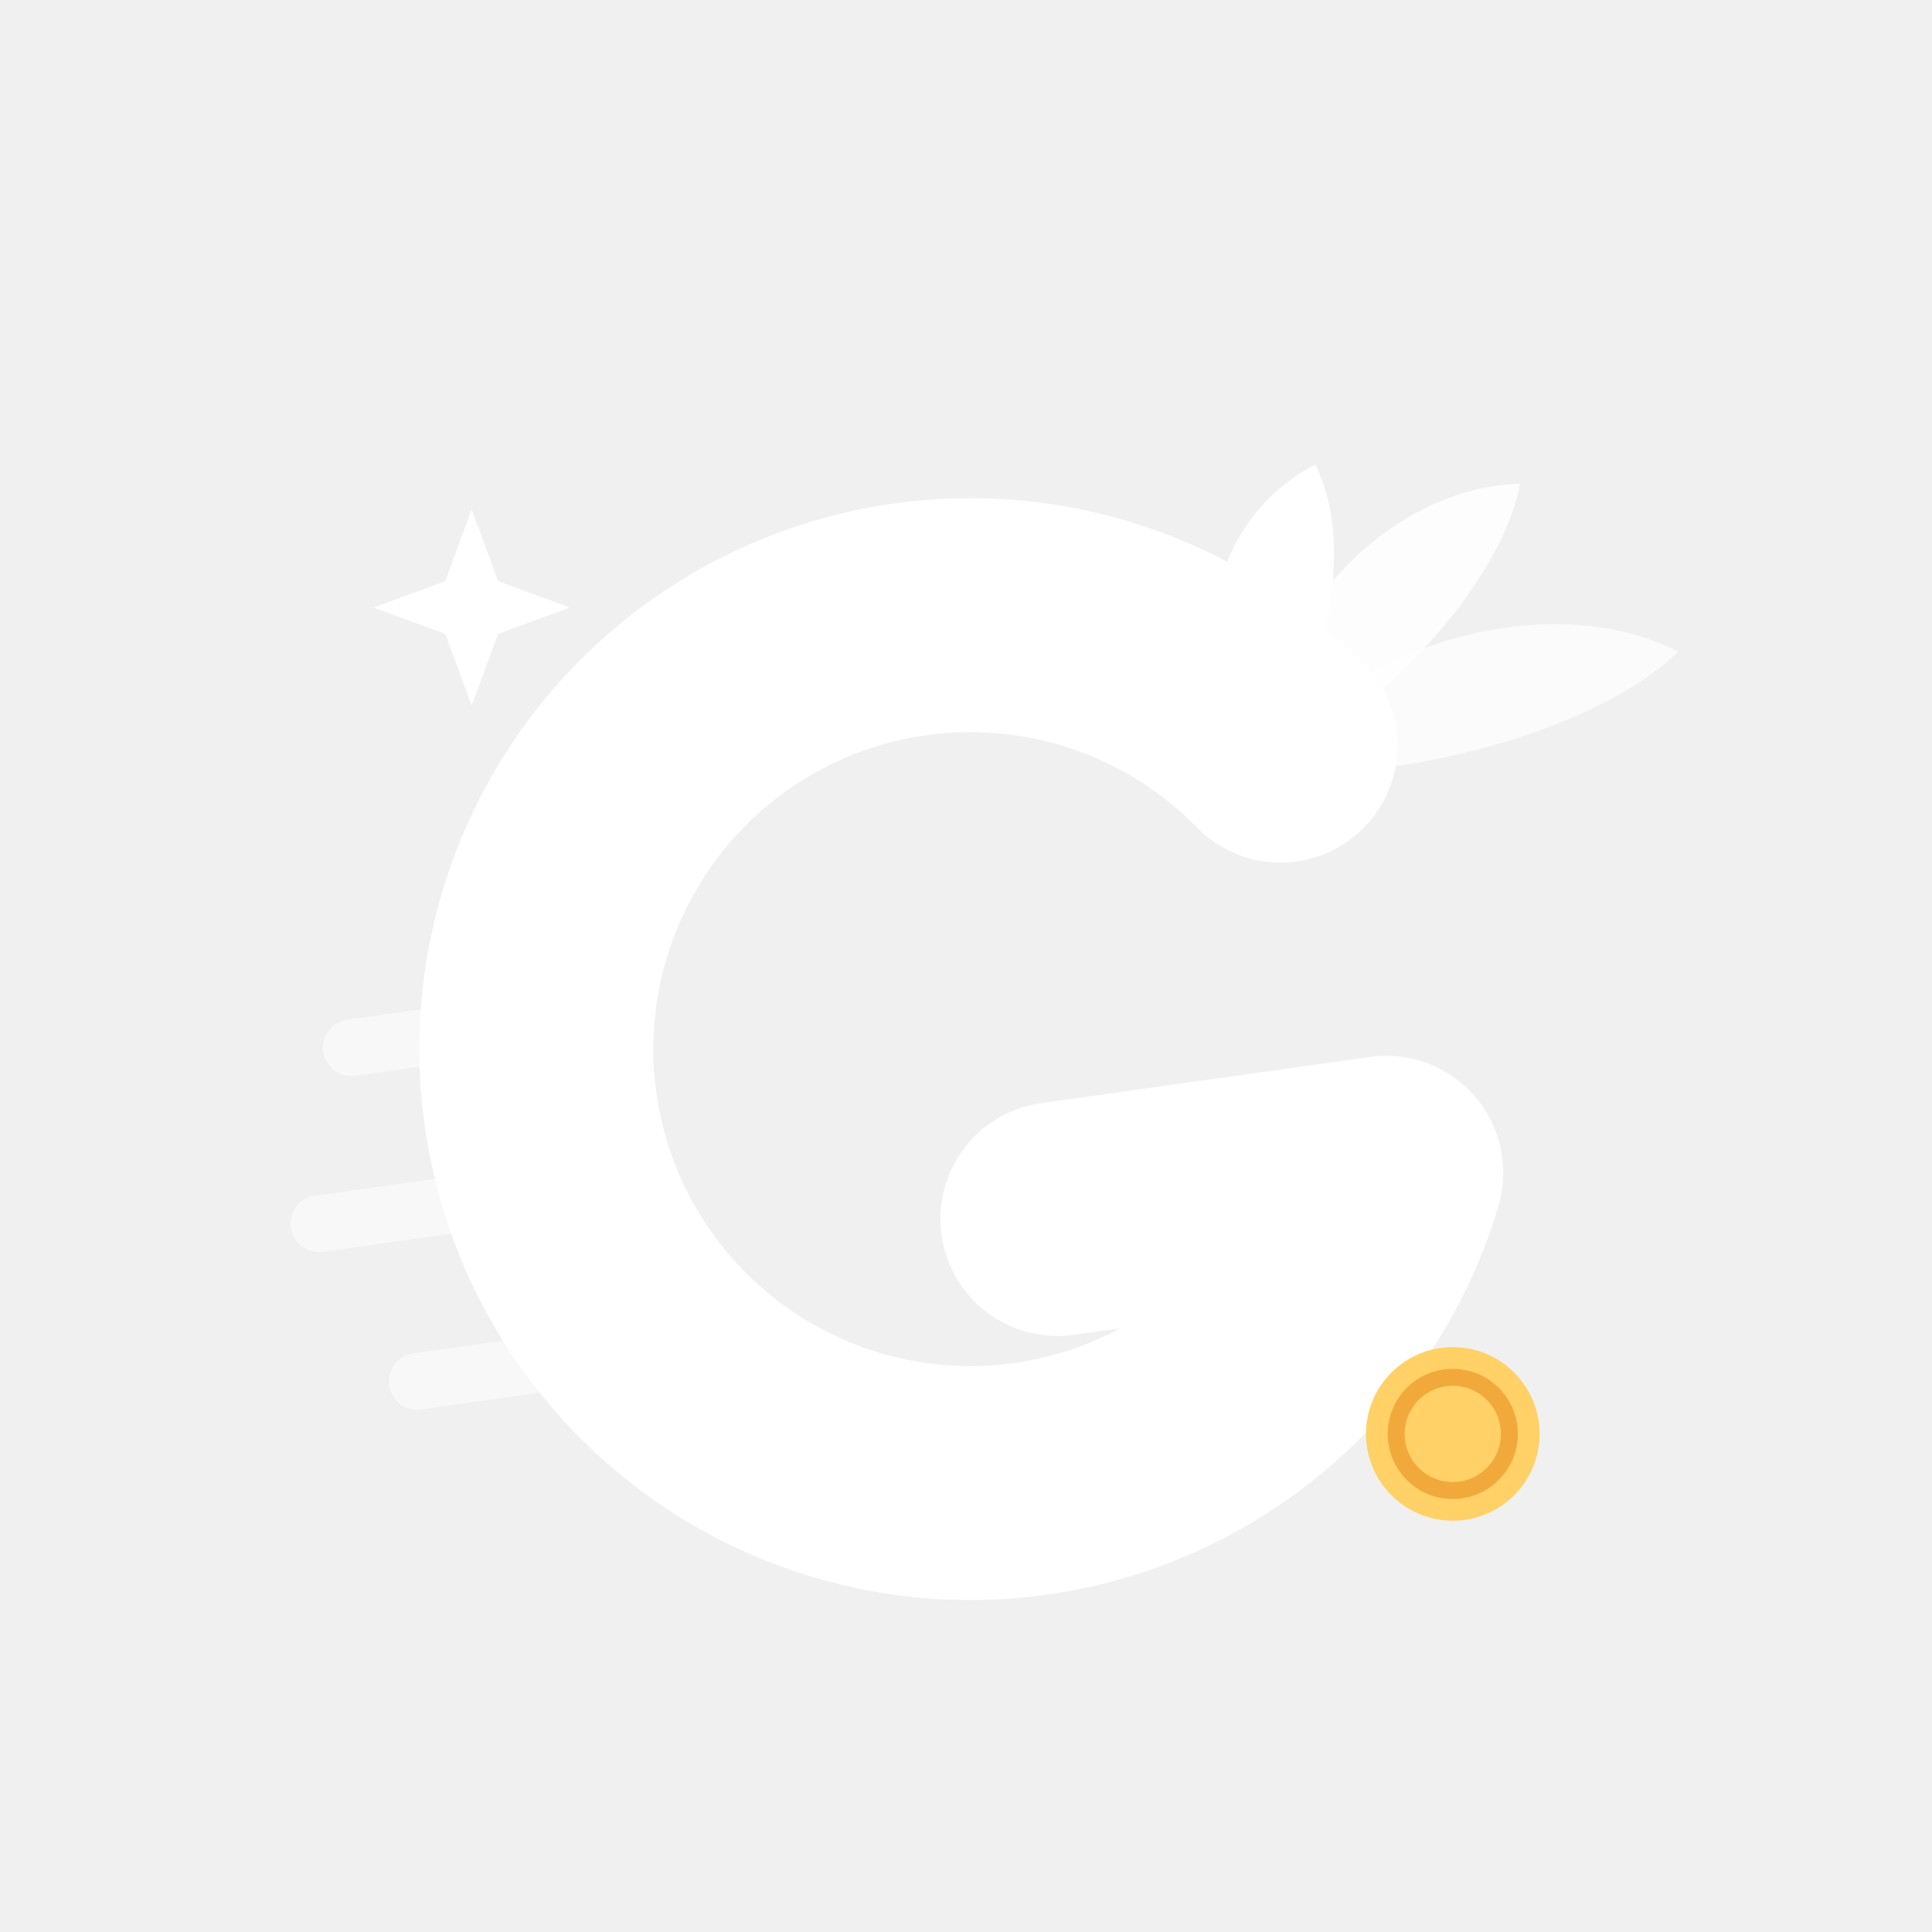
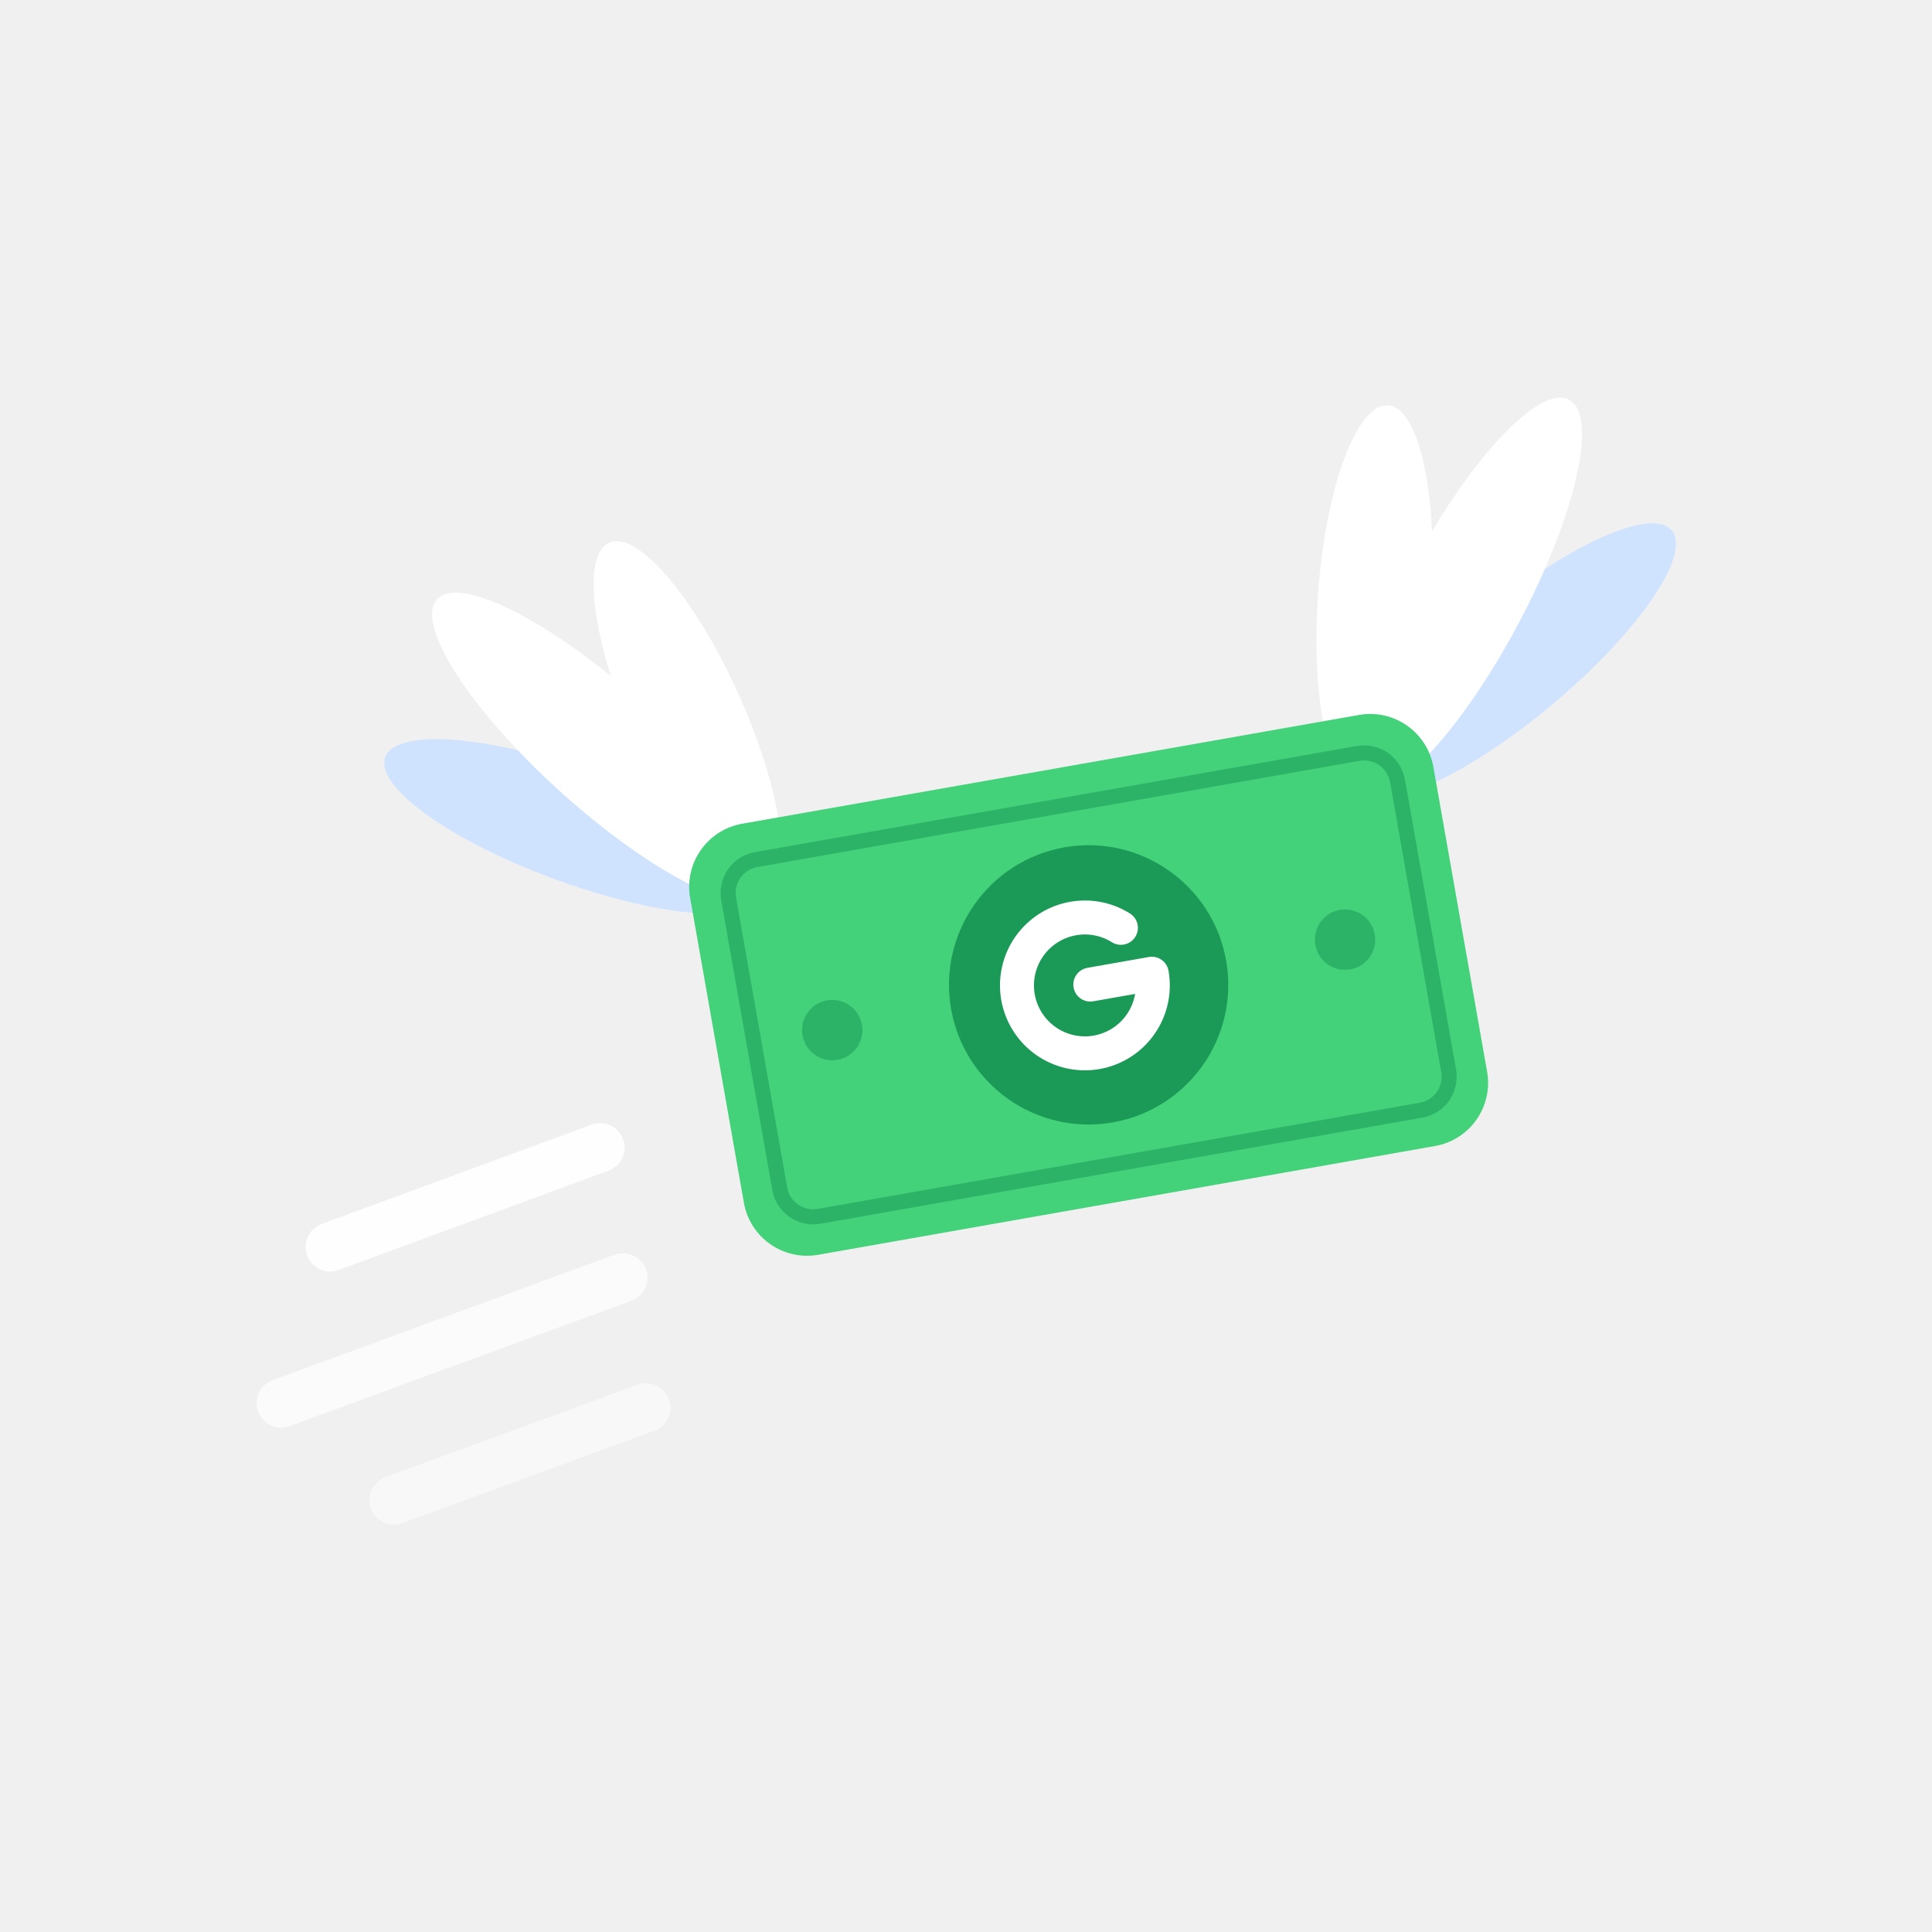
- <svg xmlns="http://www.w3.org/2000/svg" viewBox="0 0 1024 1024">
-   <g transform="translate(0 40) rotate(-8 512 520)">
-     <g stroke="#fff" stroke-linecap="round" stroke-width="30" opacity="0.55">
-       <path d="M190 470 H270" />
-       <path d="M160 560 H250" />
-       <path d="M200 650 H280" />
-     </g>
-     <path d="M700 380 A230 230 0 1 0 724 612 H548" fill="none" stroke="#fff" stroke-width="124" stroke-linecap="round" stroke-linejoin="round" />
-     <g fill="#fff">
-       <g transform="translate(688 392) rotate(-8)">
-         <path d="M0 0 C 58 -51 172 -54 230 0 C 172 31 58 24 0 0Z" opacity="0.75" />
-       </g>
-       <g transform="translate(688 392) rotate(-40)">
-         <path d="M0 0 C 51 -51 154 -54 205 0 C 154 31 51 24 0 0Z" opacity="0.87" />
-       </g>
-       <g transform="translate(688 392) rotate(-72)">
-         <path d="M0 0 C 41 -51 124 -54 165 0 C 124 31 41 24 0 0Z" />
-       </g>
-     </g>
+ <svg xmlns="http://www.w3.org/2000/svg" width="1024" height="1024" viewBox="0 0 1024 1024">
+   <g transform="rotate(-10 577 522)">
+     <line x1="307" y1="562" x2="157" y2="589" stroke="#FFFFFF" stroke-opacity="0.9" stroke-width="26" stroke-linecap="round" />
+     <line x1="307" y1="632" x2="117" y2="666" stroke="#FFFFFF" stroke-opacity="0.7" stroke-width="26" stroke-linecap="round" />
+     <line x1="307" y1="702" x2="167" y2="727" stroke="#FFFFFF" stroke-opacity="0.5" stroke-width="26" stroke-linecap="round" />
+     <ellipse cx="830.1" cy="392.2" rx="107.5" ry="30.0" transform="rotate(-30.0 830.1 392.2)" fill="#CFE3FF" />
+     <ellipse cx="809.3" cy="353.4" rx="117.5" ry="32.0" transform="rotate(-52.0 809.3 353.4)" fill="#FFFFFF" />
+     <ellipse cx="761.8" cy="346.5" rx="102.5" ry="30.0" transform="rotate(-76.0 761.8 346.5)" fill="#FFFFFF" />
+     <ellipse cx="323.9" cy="392.2" rx="107.5" ry="30.0" transform="rotate(-150.0 323.9 392.2)" fill="#CFE3FF" />
+     <ellipse cx="344.7" cy="353.4" rx="117.5" ry="32.0" transform="rotate(-128.0 344.7 353.4)" fill="#FFFFFF" />
+     <ellipse cx="392.2" cy="346.5" rx="102.5" ry="30.0" transform="rotate(-104.0 392.2 346.5)" fill="#FFFFFF" />
+     <rect x="377.0" y="406.0" width="400" height="232" rx="34" fill="#43D17A" />
+     <rect x="397.0" y="426.0" width="360" height="192" rx="18" fill="none" stroke="#1B9A57" stroke-width="8" stroke-opacity=".55" />
+     <circle cx="577" cy="522" r="74" fill="#1B9A57" />
+     <path d="M 599.1 495.2 A 36 36 0 1 0 611 522 H 577.9" fill="none" stroke="#FFFFFF" stroke-width="18" stroke-linecap="round" stroke-linejoin="round" />
+     <circle cx="439.0" cy="522" r="16" fill="#1B9A57" fill-opacity=".55" />
+     <circle cx="715.0" cy="522" r="16" fill="#1B9A57" fill-opacity=".55" />
  </g>
-   <circle cx="770" cy="760" r="46" fill="#FFD166" />
-   <circle cx="770" cy="760" r="30" fill="none" stroke="#F2A93B" stroke-width="9" />
-   <path d="M250 270 l14 38 38 14 -38 14 -14 38 -14 -38 -38 -14 38 -14z" fill="#fff" />
</svg>
